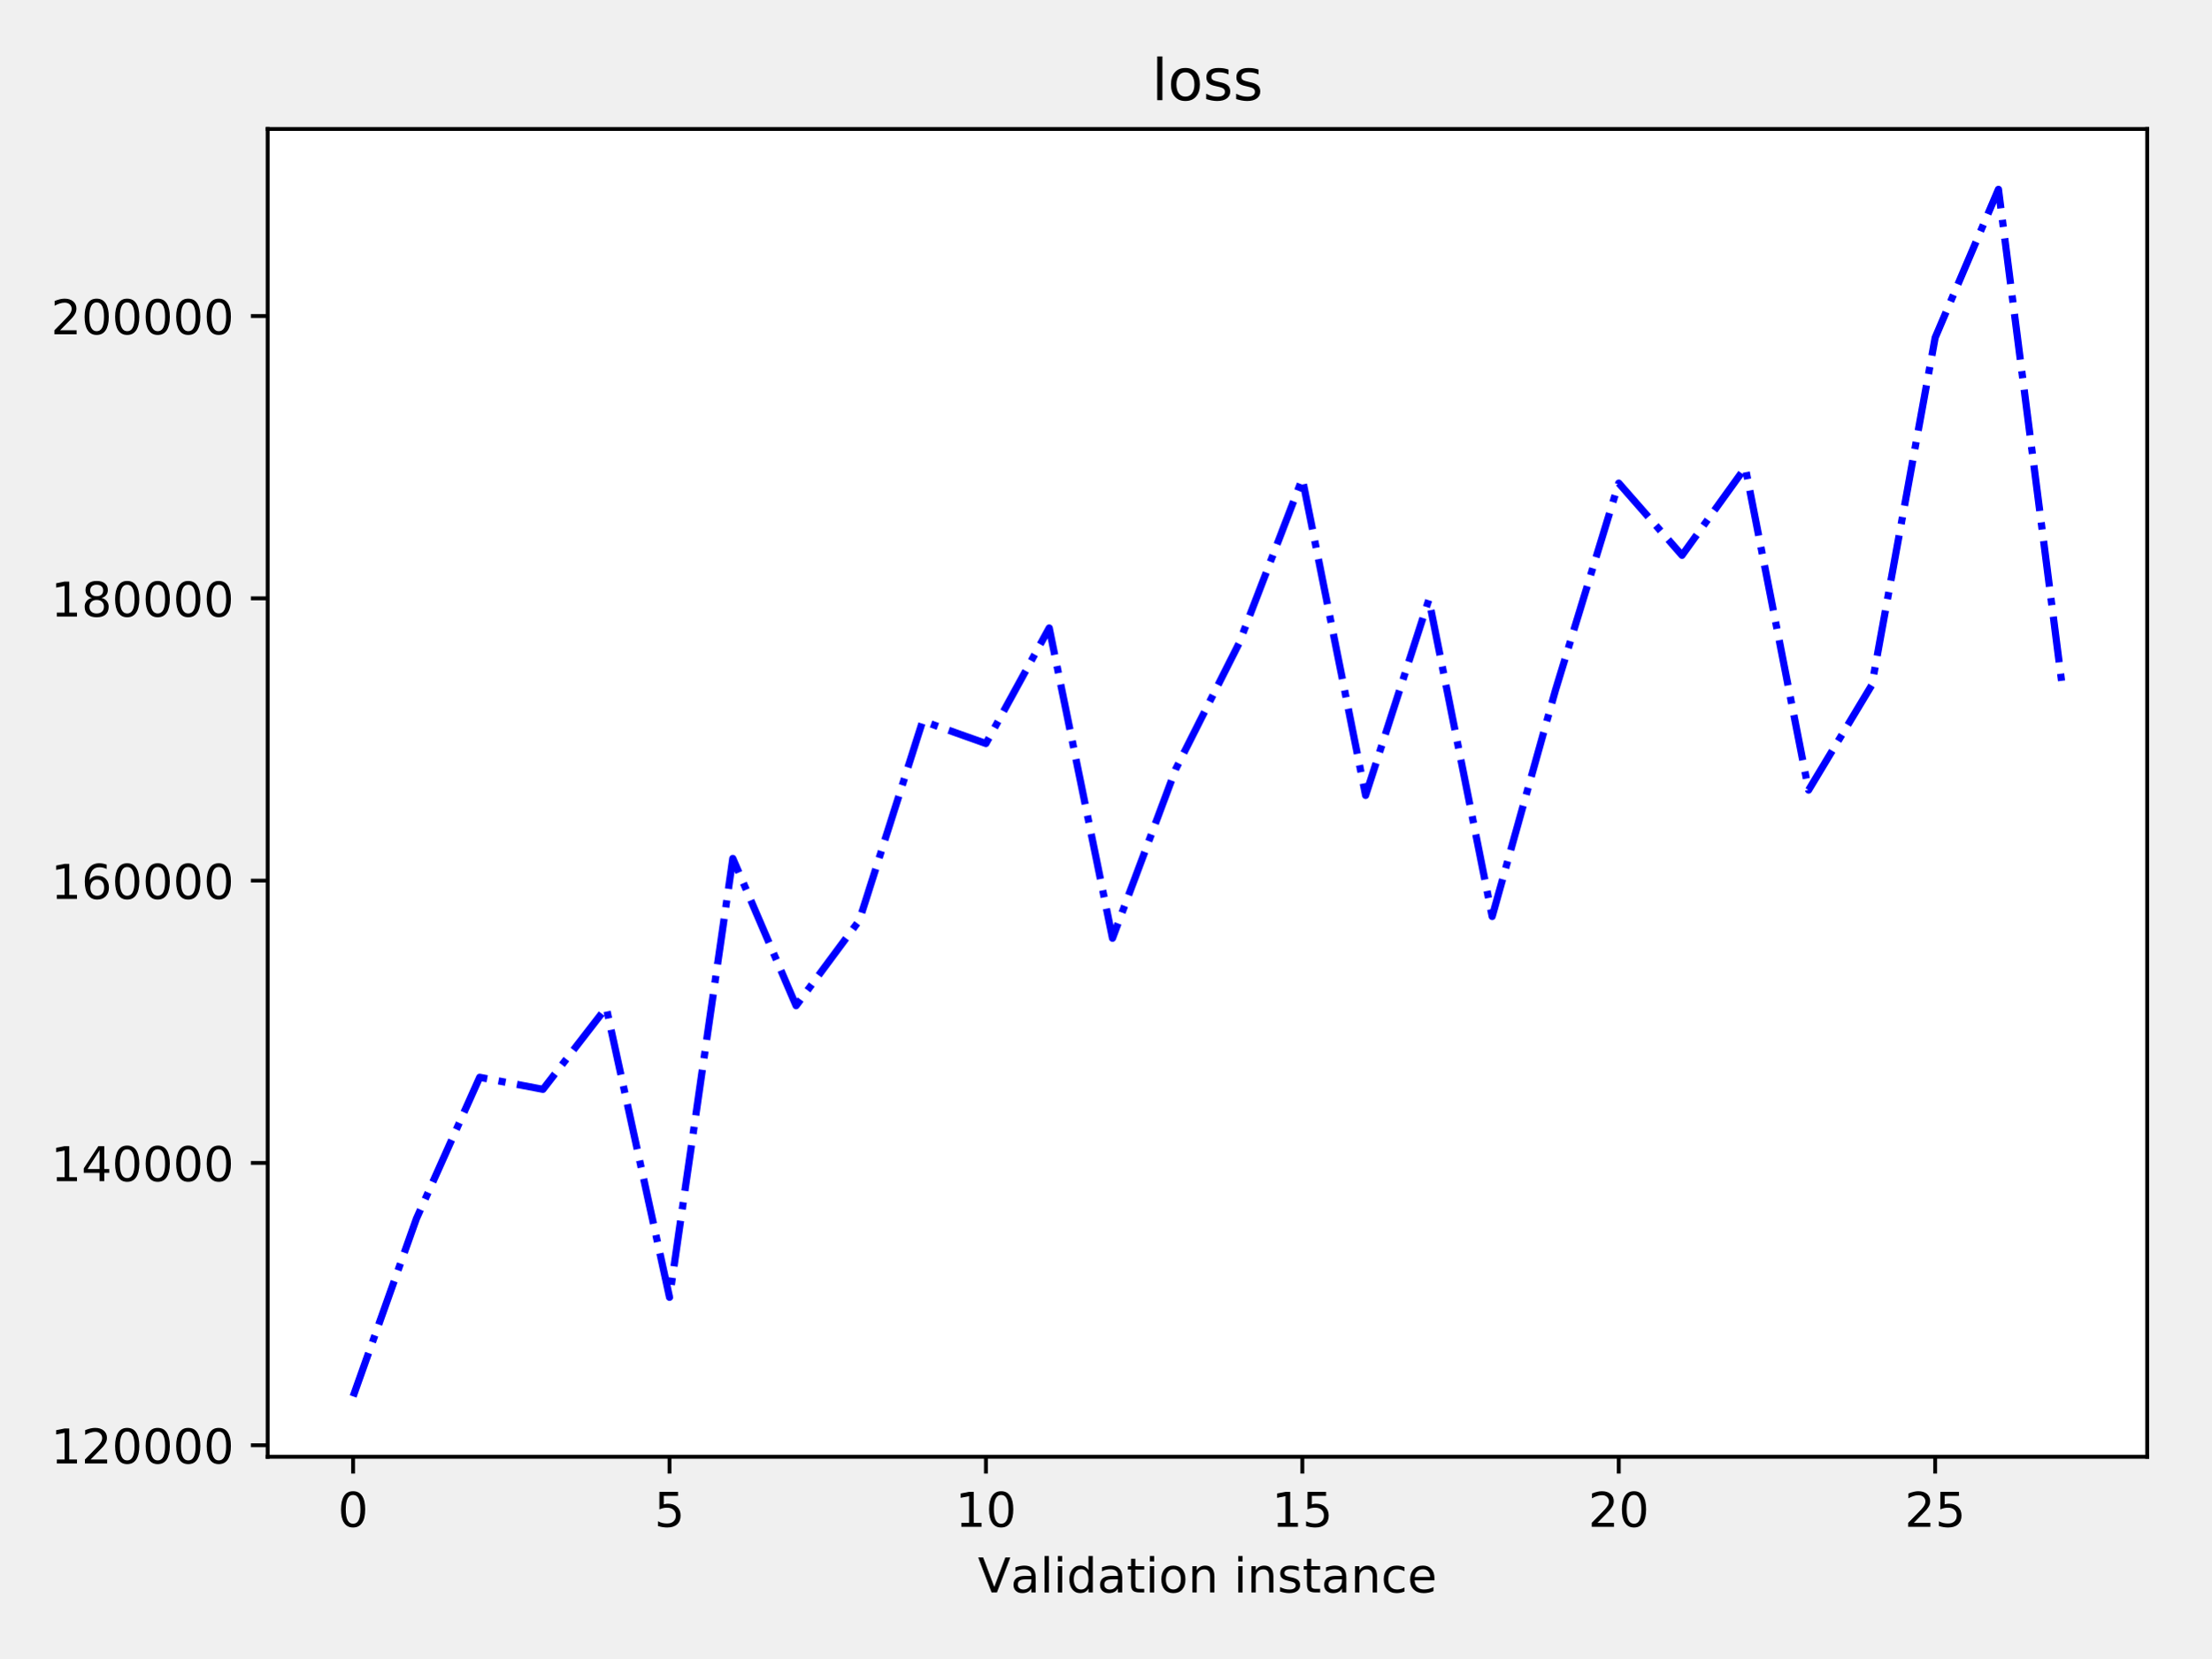
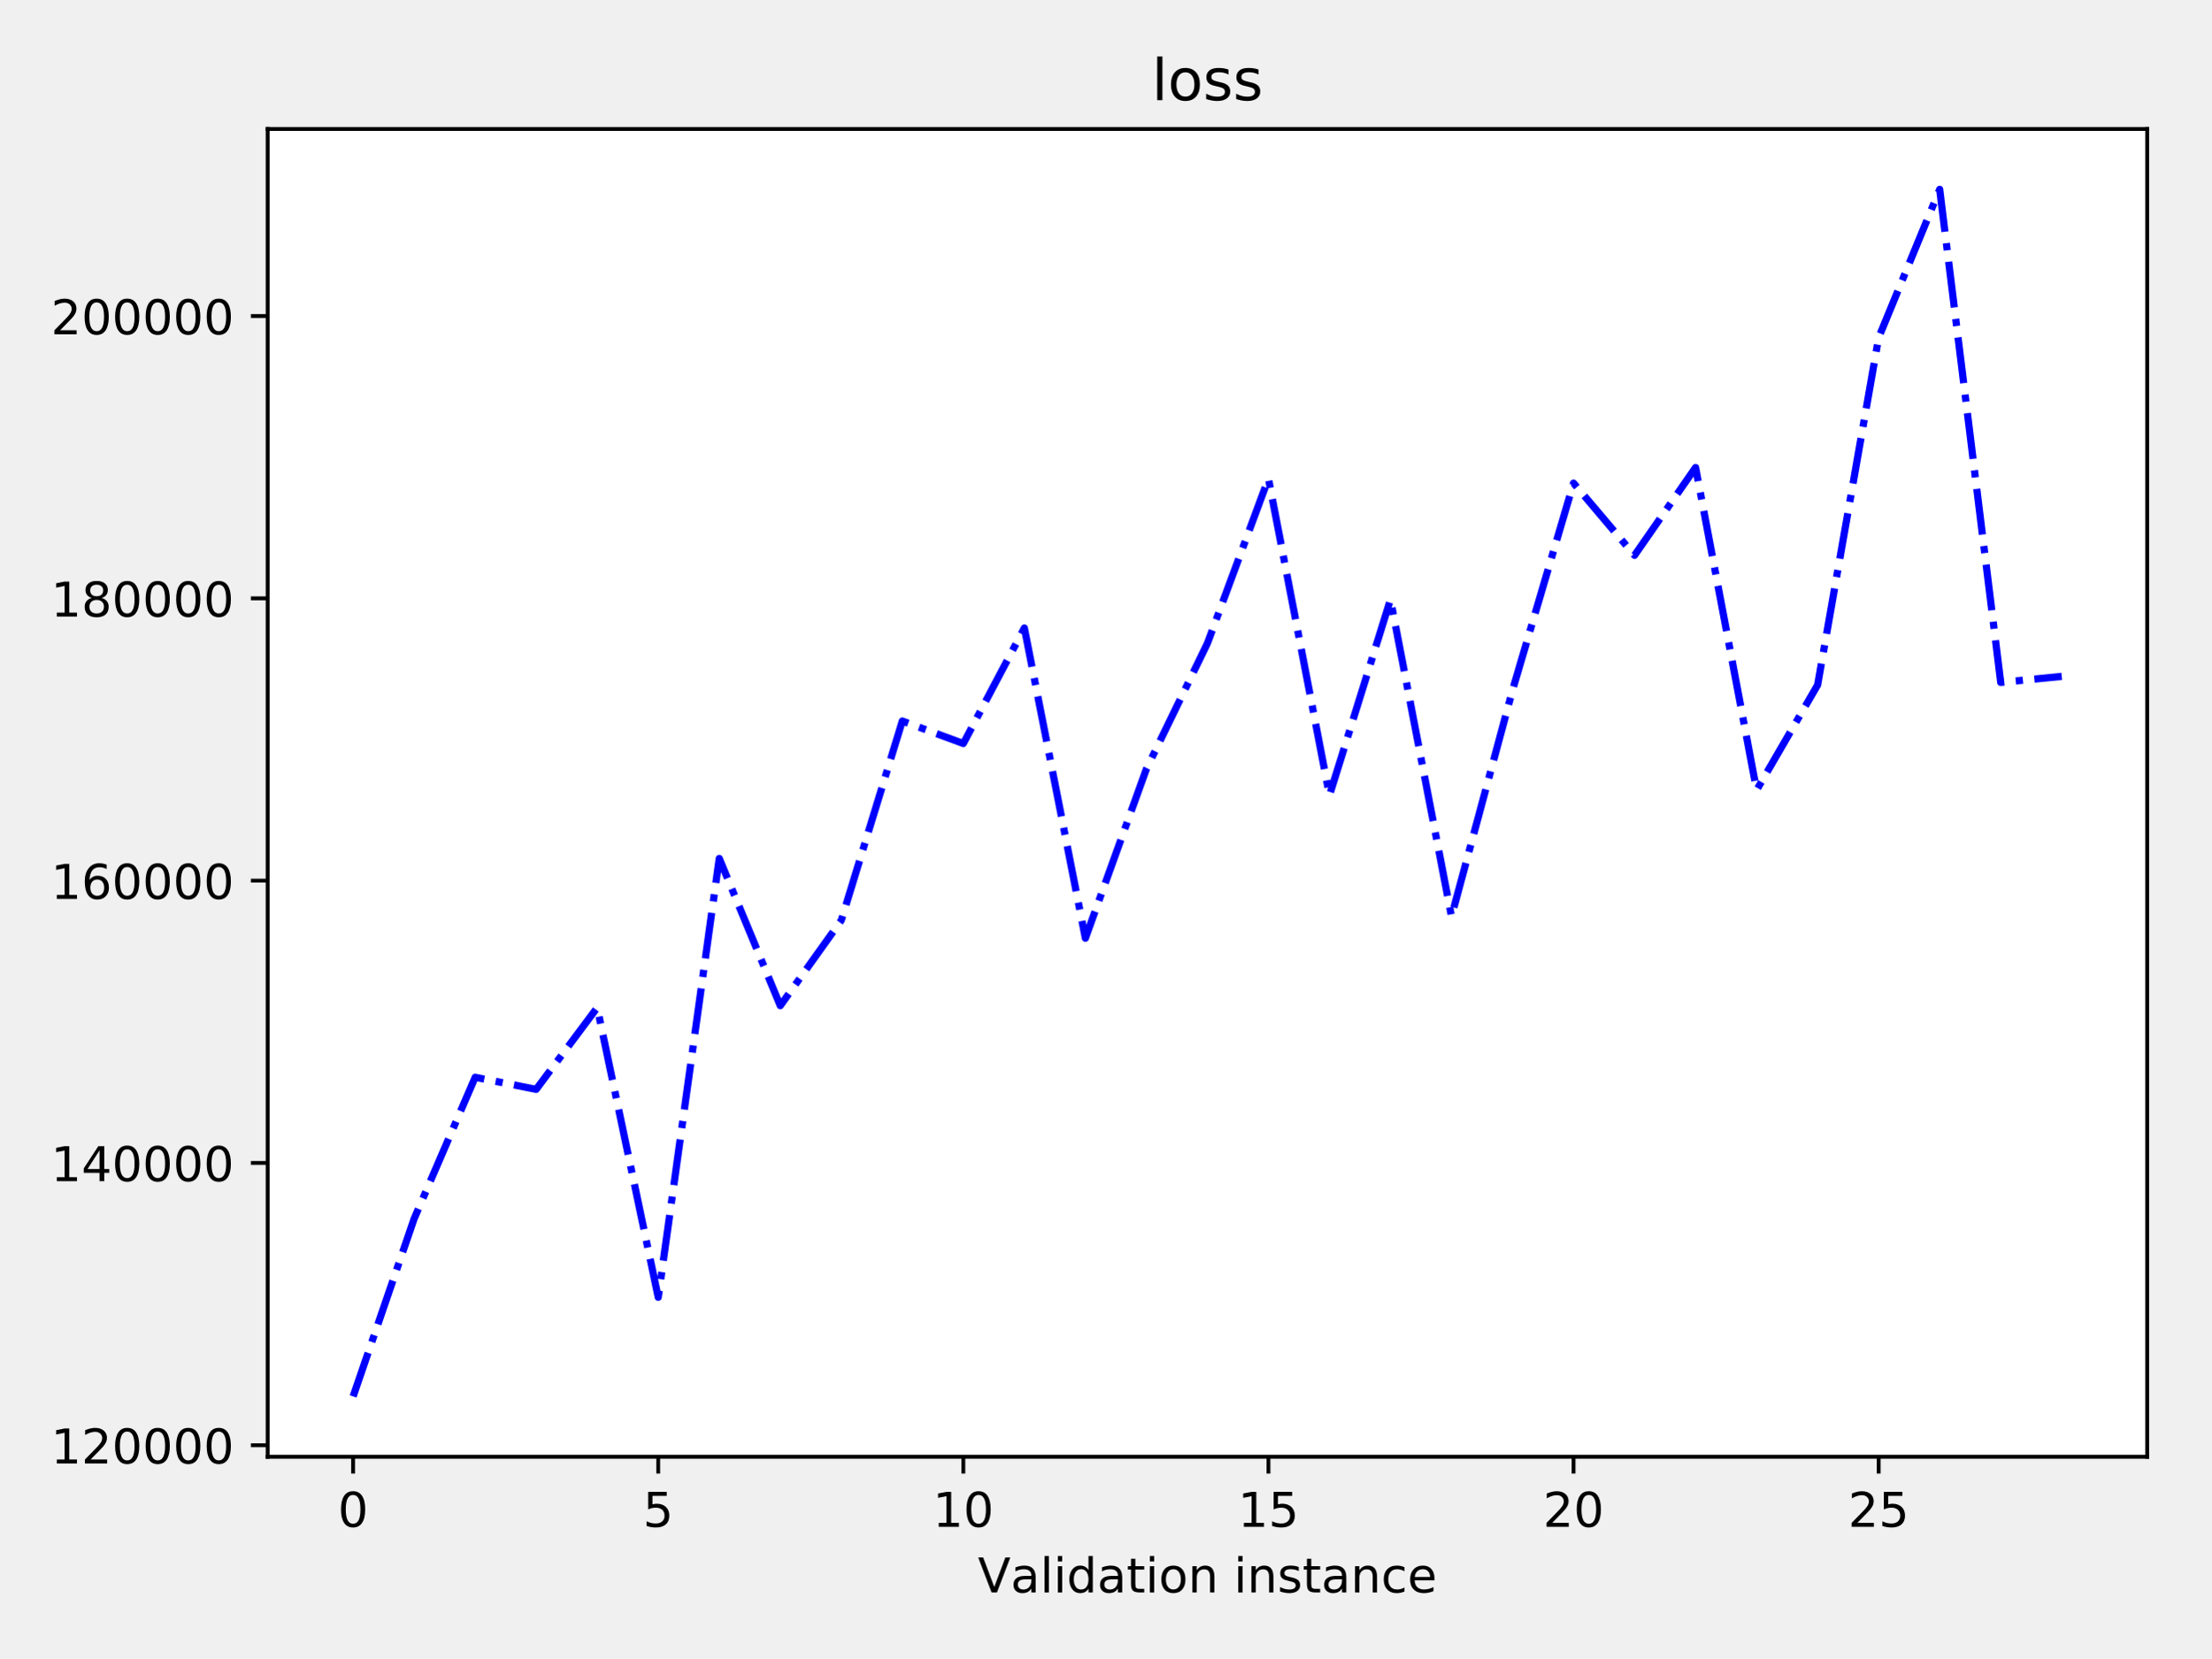
<svg xmlns="http://www.w3.org/2000/svg" xmlns:xlink="http://www.w3.org/1999/xlink" height="345.6pt" version="1.1" viewBox="0 0 460.8 345.6" width="460.8pt">
  <defs>
    <style type="text/css">
*{stroke-linecap:butt;stroke-linejoin:round;}
  </style>
  </defs>
  <g id="figure_1">
    <g id="axes_1">
      <g id="patch_1">
        <path d="M 55.78 303.64  L 447.48 303.64  L 447.48 26.88  L 55.78 26.88  z " style="fill:#ffffff;" />
      </g>
      <g id="matplotlib.axis_1">
        <g id="xtick_1">
          <g id="line2d_1">
            <defs>
-               <path d="M 0 0  L 0 3.5  " id="m71eee11171" style="stroke:#000000;stroke-width:0.8;" />
-             </defs>
-             <g>
-               <use style="stroke:#000000;stroke-width:0.8;" x="73.585" xlink:href="#m71eee11171" y="303.64" />
+               <path d="M 0 0  L 0 3.5  " id="m07bbe183f0" style="stroke:#000000;stroke-width:0.8;" />
+             </defs>
+             <g>
+               <use style="stroke:#000000;stroke-width:0.8;" x="73.585" xlink:href="#m07bbe183f0" y="303.64" />
            </g>
          </g>
          <g id="text_1">
            <defs>
              <path d="M 31.781 66.406  Q 24.172 66.406 20.328 58.906  Q 16.5 51.422 16.5 36.375  Q 16.5 21.391 20.328 13.891  Q 24.172 6.391 31.781 6.391  Q 39.453 6.391 43.281 13.891  Q 47.125 21.391 47.125 36.375  Q 47.125 51.422 43.281 58.906  Q 39.453 66.406 31.781 66.406  z M 31.781 74.219  Q 44.047 74.219 50.516 64.516  Q 56.984 54.828 56.984 36.375  Q 56.984 17.969 50.516 8.266  Q 44.047 -1.422 31.781 -1.422  Q 19.531 -1.422 13.062 8.266  Q 6.594 17.969 6.594 36.375  Q 6.594 54.828 13.062 64.516  Q 19.531 74.219 31.781 74.219  z " id="DejaVuSans-30" />
            </defs>
            <g transform="translate(70.40329 318.2384)scale(0.1 -0.1)">
              <use xlink:href="#DejaVuSans-30" />
            </g>
          </g>
        </g>
        <g id="xtick_2">
          <g id="line2d_2">
            <g>
-               <use style="stroke:#000000;stroke-width:0.8;" x="139.527" xlink:href="#m71eee11171" y="303.64" />
+               <use style="stroke:#000000;stroke-width:0.8;" x="137.172" xlink:href="#m07bbe183f0" y="303.64" />
            </g>
          </g>
          <g id="text_2">
            <defs>
              <path d="M 10.797 72.906  L 49.516 72.906  L 49.516 64.594  L 19.828 64.594  L 19.828 46.734  Q 21.969 47.469 24.109 47.828  Q 26.266 48.188 28.422 48.188  Q 40.625 48.188 47.75 41.5  Q 54.891 34.812 54.891 23.391  Q 54.891 11.625 47.562 5.094  Q 40.234 -1.422 26.906 -1.422  Q 22.312 -1.422 17.547 -0.641  Q 12.797 0.141 7.719 1.703  L 7.719 11.625  Q 12.109 9.234 16.797 8.062  Q 21.484 6.891 26.703 6.891  Q 35.156 6.891 40.078 11.328  Q 45.016 15.766 45.016 23.391  Q 45.016 31 40.078 35.438  Q 35.156 39.891 26.703 39.891  Q 22.75 39.891 18.812 39.016  Q 14.891 38.141 10.797 36.281  z " id="DejaVuSans-35" />
            </defs>
-             <g transform="translate(136.3461 318.2384)scale(0.1 -0.1)">
+             <g transform="translate(133.991 318.2384)scale(0.1 -0.1)">
              <use xlink:href="#DejaVuSans-35" />
            </g>
          </g>
        </g>
        <g id="xtick_3">
          <g id="line2d_3">
            <g>
-               <use style="stroke:#000000;stroke-width:0.8;" x="205.47" xlink:href="#m71eee11171" y="303.64" />
+               <use style="stroke:#000000;stroke-width:0.8;" x="200.76" xlink:href="#m07bbe183f0" y="303.64" />
            </g>
          </g>
          <g id="text_3">
            <defs>
              <path d="M 12.406 8.297  L 28.516 8.297  L 28.516 63.922  L 10.984 60.406  L 10.984 69.391  L 28.422 72.906  L 38.281 72.906  L 38.281 8.297  L 54.391 8.297  L 54.391 0  L 12.406 0  z " id="DejaVuSans-31" />
            </defs>
-             <g transform="translate(199.1076 318.2384)scale(0.1 -0.1)">
+             <g transform="translate(194.3974 318.2384)scale(0.1 -0.1)">
              <use xlink:href="#DejaVuSans-31" />
              <use x="63.623" xlink:href="#DejaVuSans-30" />
            </g>
          </g>
        </g>
        <g id="xtick_4">
          <g id="line2d_4">
            <g>
-               <use style="stroke:#000000;stroke-width:0.8;" x="271.413" xlink:href="#m71eee11171" y="303.64" />
+               <use style="stroke:#000000;stroke-width:0.8;" x="264.348" xlink:href="#m07bbe183f0" y="303.64" />
            </g>
          </g>
          <g id="text_4">
-             <g transform="translate(265.0503 318.2384)scale(0.1 -0.1)">
+             <g transform="translate(257.985 318.2384)scale(0.1 -0.1)">
              <use xlink:href="#DejaVuSans-31" />
              <use x="63.623" xlink:href="#DejaVuSans-35" />
            </g>
          </g>
        </g>
        <g id="xtick_5">
          <g id="line2d_5">
            <g>
-               <use style="stroke:#000000;stroke-width:0.8;" x="337.356" xlink:href="#m71eee11171" y="303.64" />
+               <use style="stroke:#000000;stroke-width:0.8;" x="327.935" xlink:href="#m07bbe183f0" y="303.64" />
            </g>
          </g>
          <g id="text_5">
            <defs>
              <path d="M 19.188 8.297  L 53.609 8.297  L 53.609 0  L 7.328 0  L 7.328 8.297  Q 12.938 14.109 22.625 23.891  Q 32.328 33.688 34.812 36.531  Q 39.547 41.844 41.422 45.531  Q 43.312 49.219 43.312 52.781  Q 43.312 58.594 39.234 62.25  Q 35.156 65.922 28.609 65.922  Q 23.969 65.922 18.812 64.312  Q 13.672 62.703 7.812 59.422  L 7.812 69.391  Q 13.766 71.781 18.938 73  Q 24.125 74.219 28.422 74.219  Q 39.75 74.219 46.484 68.547  Q 53.219 62.891 53.219 53.422  Q 53.219 48.922 51.531 44.891  Q 49.859 40.875 45.406 35.406  Q 44.188 33.984 37.641 27.219  Q 31.109 20.453 19.188 8.297  z " id="DejaVuSans-32" />
            </defs>
-             <g transform="translate(330.9931 318.2384)scale(0.1 -0.1)">
+             <g transform="translate(321.5727 318.2384)scale(0.1 -0.1)">
              <use xlink:href="#DejaVuSans-32" />
              <use x="63.623" xlink:href="#DejaVuSans-30" />
            </g>
          </g>
        </g>
        <g id="xtick_6">
          <g id="line2d_6">
            <g>
-               <use style="stroke:#000000;stroke-width:0.8;" x="403.298" xlink:href="#m71eee11171" y="303.64" />
+               <use style="stroke:#000000;stroke-width:0.8;" x="391.523" xlink:href="#m07bbe183f0" y="303.64" />
            </g>
          </g>
          <g id="text_6">
-             <g transform="translate(396.9359 318.2384)scale(0.1 -0.1)">
+             <g transform="translate(385.1604 318.2384)scale(0.1 -0.1)">
              <use xlink:href="#DejaVuSans-32" />
              <use x="63.623" xlink:href="#DejaVuSans-35" />
            </g>
          </g>
        </g>
        <g id="text_7">
          <defs>
            <path d="M 28.609 0  L 0.781 72.906  L 11.078 72.906  L 34.188 11.531  L 57.328 72.906  L 67.578 72.906  L 39.797 0  z " id="DejaVuSans-56" />
            <path d="M 34.281 27.484  Q 23.391 27.484 19.188 25  Q 14.984 22.516 14.984 16.5  Q 14.984 11.719 18.141 8.906  Q 21.297 6.109 26.703 6.109  Q 34.188 6.109 38.703 11.406  Q 43.219 16.703 43.219 25.484  L 43.219 27.484  z M 52.203 31.203  L 52.203 0  L 43.219 0  L 43.219 8.297  Q 40.141 3.328 35.547 0.953  Q 30.953 -1.422 24.312 -1.422  Q 15.922 -1.422 10.953 3.297  Q 6 8.016 6 15.922  Q 6 25.141 12.172 29.828  Q 18.359 34.516 30.609 34.516  L 43.219 34.516  L 43.219 35.406  Q 43.219 41.609 39.141 45  Q 35.062 48.391 27.688 48.391  Q 23 48.391 18.547 47.266  Q 14.109 46.141 10.016 43.891  L 10.016 52.203  Q 14.938 54.109 19.578 55.047  Q 24.219 56 28.609 56  Q 40.484 56 46.344 49.844  Q 52.203 43.703 52.203 31.203  z " id="DejaVuSans-61" />
            <path d="M 9.422 75.984  L 18.406 75.984  L 18.406 0  L 9.422 0  z " id="DejaVuSans-6c" />
            <path d="M 9.422 54.688  L 18.406 54.688  L 18.406 0  L 9.422 0  z M 9.422 75.984  L 18.406 75.984  L 18.406 64.594  L 9.422 64.594  z " id="DejaVuSans-69" />
            <path d="M 45.406 46.391  L 45.406 75.984  L 54.391 75.984  L 54.391 0  L 45.406 0  L 45.406 8.203  Q 42.578 3.328 38.25 0.953  Q 33.938 -1.422 27.875 -1.422  Q 17.969 -1.422 11.734 6.484  Q 5.516 14.406 5.516 27.297  Q 5.516 40.188 11.734 48.094  Q 17.969 56 27.875 56  Q 33.938 56 38.25 53.625  Q 42.578 51.266 45.406 46.391  z M 14.797 27.297  Q 14.797 17.391 18.875 11.75  Q 22.953 6.109 30.078 6.109  Q 37.203 6.109 41.297 11.75  Q 45.406 17.391 45.406 27.297  Q 45.406 37.203 41.297 42.844  Q 37.203 48.484 30.078 48.484  Q 22.953 48.484 18.875 42.844  Q 14.797 37.203 14.797 27.297  z " id="DejaVuSans-64" />
            <path d="M 18.312 70.219  L 18.312 54.688  L 36.812 54.688  L 36.812 47.703  L 18.312 47.703  L 18.312 18.016  Q 18.312 11.328 20.141 9.422  Q 21.969 7.516 27.594 7.516  L 36.812 7.516  L 36.812 0  L 27.594 0  Q 17.188 0 13.234 3.875  Q 9.281 7.766 9.281 18.016  L 9.281 47.703  L 2.688 47.703  L 2.688 54.688  L 9.281 54.688  L 9.281 70.219  z " id="DejaVuSans-74" />
            <path d="M 30.609 48.391  Q 23.391 48.391 19.188 42.75  Q 14.984 37.109 14.984 27.297  Q 14.984 17.484 19.156 11.844  Q 23.344 6.203 30.609 6.203  Q 37.797 6.203 41.984 11.859  Q 46.188 17.531 46.188 27.297  Q 46.188 37.016 41.984 42.703  Q 37.797 48.391 30.609 48.391  z M 30.609 56  Q 42.328 56 49.016 48.375  Q 55.719 40.766 55.719 27.297  Q 55.719 13.875 49.016 6.219  Q 42.328 -1.422 30.609 -1.422  Q 18.844 -1.422 12.172 6.219  Q 5.516 13.875 5.516 27.297  Q 5.516 40.766 12.172 48.375  Q 18.844 56 30.609 56  z " id="DejaVuSans-6f" />
            <path d="M 54.891 33.016  L 54.891 0  L 45.906 0  L 45.906 32.719  Q 45.906 40.484 42.875 44.328  Q 39.844 48.188 33.797 48.188  Q 26.516 48.188 22.312 43.547  Q 18.109 38.922 18.109 30.906  L 18.109 0  L 9.078 0  L 9.078 54.688  L 18.109 54.688  L 18.109 46.188  Q 21.344 51.125 25.703 53.562  Q 30.078 56 35.797 56  Q 45.219 56 50.047 50.172  Q 54.891 44.344 54.891 33.016  z " id="DejaVuSans-6e" />
            <path id="DejaVuSans-20" />
            <path d="M 44.281 53.078  L 44.281 44.578  Q 40.484 46.531 36.375 47.5  Q 32.281 48.484 27.875 48.484  Q 21.188 48.484 17.844 46.438  Q 14.5 44.391 14.5 40.281  Q 14.5 37.156 16.891 35.375  Q 19.281 33.594 26.516 31.984  L 29.594 31.297  Q 39.156 29.25 43.188 25.516  Q 47.219 21.781 47.219 15.094  Q 47.219 7.469 41.188 3.016  Q 35.156 -1.422 24.609 -1.422  Q 20.219 -1.422 15.453 -0.562  Q 10.688 0.297 5.422 2  L 5.422 11.281  Q 10.406 8.688 15.234 7.391  Q 20.062 6.109 24.812 6.109  Q 31.156 6.109 34.562 8.281  Q 37.984 10.453 37.984 14.406  Q 37.984 18.062 35.516 20.016  Q 33.062 21.969 24.703 23.781  L 21.578 24.516  Q 13.234 26.266 9.516 29.906  Q 5.812 33.547 5.812 39.891  Q 5.812 47.609 11.281 51.797  Q 16.75 56 26.812 56  Q 31.781 56 36.172 55.266  Q 40.578 54.547 44.281 53.078  z " id="DejaVuSans-73" />
            <path d="M 48.781 52.594  L 48.781 44.188  Q 44.969 46.297 41.141 47.344  Q 37.312 48.391 33.406 48.391  Q 24.656 48.391 19.812 42.844  Q 14.984 37.312 14.984 27.297  Q 14.984 17.281 19.812 11.734  Q 24.656 6.203 33.406 6.203  Q 37.312 6.203 41.141 7.25  Q 44.969 8.297 48.781 10.406  L 48.781 2.094  Q 45.016 0.344 40.984 -0.531  Q 36.969 -1.422 32.422 -1.422  Q 20.062 -1.422 12.781 6.344  Q 5.516 14.109 5.516 27.297  Q 5.516 40.672 12.859 48.328  Q 20.219 56 33.016 56  Q 37.156 56 41.109 55.141  Q 45.062 54.297 48.781 52.594  z " id="DejaVuSans-63" />
            <path d="M 56.203 29.594  L 56.203 25.203  L 14.891 25.203  Q 15.484 15.922 20.484 11.062  Q 25.484 6.203 34.422 6.203  Q 39.594 6.203 44.453 7.469  Q 49.312 8.734 54.109 11.281  L 54.109 2.781  Q 49.266 0.734 44.188 -0.344  Q 39.109 -1.422 33.891 -1.422  Q 20.797 -1.422 13.156 6.188  Q 5.516 13.812 5.516 26.812  Q 5.516 40.234 12.766 48.109  Q 20.016 56 32.328 56  Q 43.359 56 49.781 48.891  Q 56.203 41.797 56.203 29.594  z M 47.219 32.234  Q 47.125 39.594 43.094 43.984  Q 39.062 48.391 32.422 48.391  Q 24.906 48.391 20.391 44.141  Q 15.875 39.891 15.188 32.172  z " id="DejaVuSans-65" />
          </defs>
          <g transform="translate(203.787 331.9166)scale(0.1 -0.1)">
            <use xlink:href="#DejaVuSans-56" />
            <use x="68.299" xlink:href="#DejaVuSans-61" />
            <use x="129.578" xlink:href="#DejaVuSans-6c" />
            <use x="157.361" xlink:href="#DejaVuSans-69" />
            <use x="185.145" xlink:href="#DejaVuSans-64" />
            <use x="248.621" xlink:href="#DejaVuSans-61" />
            <use x="309.9" xlink:href="#DejaVuSans-74" />
            <use x="349.109" xlink:href="#DejaVuSans-69" />
            <use x="376.893" xlink:href="#DejaVuSans-6f" />
            <use x="438.074" xlink:href="#DejaVuSans-6e" />
            <use x="501.453" xlink:href="#DejaVuSans-20" />
            <use x="533.24" xlink:href="#DejaVuSans-69" />
            <use x="561.023" xlink:href="#DejaVuSans-6e" />
            <use x="624.402" xlink:href="#DejaVuSans-73" />
            <use x="676.502" xlink:href="#DejaVuSans-74" />
            <use x="715.711" xlink:href="#DejaVuSans-61" />
            <use x="776.99" xlink:href="#DejaVuSans-6e" />
            <use x="840.369" xlink:href="#DejaVuSans-63" />
            <use x="895.35" xlink:href="#DejaVuSans-65" />
          </g>
        </g>
      </g>
      <g id="matplotlib.axis_2">
        <g id="ytick_1">
          <g id="line2d_7">
            <defs>
-               <path d="M 0 0  L -3.5 0  " id="m6ba42a439f" style="stroke:#000000;stroke-width:0.8;" />
-             </defs>
-             <g>
-               <use style="stroke:#000000;stroke-width:0.8;" x="55.78" xlink:href="#m6ba42a439f" y="301.234" />
+               <path d="M 0 0  L -3.5 0  " id="mdcbb1a5fa4" style="stroke:#000000;stroke-width:0.8;" />
+             </defs>
+             <g>
+               <use style="stroke:#000000;stroke-width:0.8;" x="55.78" xlink:href="#mdcbb1a5fa4" y="301.234" />
            </g>
          </g>
          <g id="text_8">
            <g transform="translate(10.605 305.0332)scale(0.1 -0.1)">
              <use xlink:href="#DejaVuSans-31" />
              <use x="63.623" xlink:href="#DejaVuSans-32" />
              <use x="127.246" xlink:href="#DejaVuSans-30" />
              <use x="190.869" xlink:href="#DejaVuSans-30" />
              <use x="254.492" xlink:href="#DejaVuSans-30" />
              <use x="318.115" xlink:href="#DejaVuSans-30" />
            </g>
          </g>
        </g>
        <g id="ytick_2">
          <g id="line2d_8">
            <g>
-               <use style="stroke:#000000;stroke-width:0.8;" x="55.78" xlink:href="#m6ba42a439f" y="242.393" />
+               <use style="stroke:#000000;stroke-width:0.8;" x="55.78" xlink:href="#mdcbb1a5fa4" y="242.393" />
            </g>
          </g>
          <g id="text_9">
            <defs>
              <path d="M 37.797 64.312  L 12.891 25.391  L 37.797 25.391  z M 35.203 72.906  L 47.609 72.906  L 47.609 25.391  L 58.016 25.391  L 58.016 17.188  L 47.609 17.188  L 47.609 0  L 37.797 0  L 37.797 17.188  L 4.891 17.188  L 4.891 26.703  z " id="DejaVuSans-34" />
            </defs>
            <g transform="translate(10.605 246.1922)scale(0.1 -0.1)">
              <use xlink:href="#DejaVuSans-31" />
              <use x="63.623" xlink:href="#DejaVuSans-34" />
              <use x="127.246" xlink:href="#DejaVuSans-30" />
              <use x="190.869" xlink:href="#DejaVuSans-30" />
              <use x="254.492" xlink:href="#DejaVuSans-30" />
              <use x="318.115" xlink:href="#DejaVuSans-30" />
            </g>
          </g>
        </g>
        <g id="ytick_3">
          <g id="line2d_9">
            <g>
-               <use style="stroke:#000000;stroke-width:0.8;" x="55.78" xlink:href="#m6ba42a439f" y="183.552" />
+               <use style="stroke:#000000;stroke-width:0.8;" x="55.78" xlink:href="#mdcbb1a5fa4" y="183.552" />
            </g>
          </g>
          <g id="text_10">
            <defs>
              <path d="M 33.016 40.375  Q 26.375 40.375 22.484 35.828  Q 18.609 31.297 18.609 23.391  Q 18.609 15.531 22.484 10.953  Q 26.375 6.391 33.016 6.391  Q 39.656 6.391 43.531 10.953  Q 47.406 15.531 47.406 23.391  Q 47.406 31.297 43.531 35.828  Q 39.656 40.375 33.016 40.375  z M 52.594 71.297  L 52.594 62.312  Q 48.875 64.062 45.094 64.984  Q 41.312 65.922 37.594 65.922  Q 27.828 65.922 22.672 59.328  Q 17.531 52.734 16.797 39.406  Q 19.672 43.656 24.016 45.922  Q 28.375 48.188 33.594 48.188  Q 44.578 48.188 50.953 41.516  Q 57.328 34.859 57.328 23.391  Q 57.328 12.156 50.688 5.359  Q 44.047 -1.422 33.016 -1.422  Q 20.359 -1.422 13.672 8.266  Q 6.984 17.969 6.984 36.375  Q 6.984 53.656 15.188 63.938  Q 23.391 74.219 37.203 74.219  Q 40.922 74.219 44.703 73.484  Q 48.484 72.75 52.594 71.297  z " id="DejaVuSans-36" />
            </defs>
            <g transform="translate(10.605 187.3511)scale(0.1 -0.1)">
              <use xlink:href="#DejaVuSans-31" />
              <use x="63.623" xlink:href="#DejaVuSans-36" />
              <use x="127.246" xlink:href="#DejaVuSans-30" />
              <use x="190.869" xlink:href="#DejaVuSans-30" />
              <use x="254.492" xlink:href="#DejaVuSans-30" />
              <use x="318.115" xlink:href="#DejaVuSans-30" />
            </g>
          </g>
        </g>
        <g id="ytick_4">
          <g id="line2d_10">
            <g>
-               <use style="stroke:#000000;stroke-width:0.8;" x="55.78" xlink:href="#m6ba42a439f" y="124.711" />
+               <use style="stroke:#000000;stroke-width:0.8;" x="55.78" xlink:href="#mdcbb1a5fa4" y="124.711" />
            </g>
          </g>
          <g id="text_11">
            <defs>
              <path d="M 31.781 34.625  Q 24.75 34.625 20.719 30.859  Q 16.703 27.094 16.703 20.516  Q 16.703 13.922 20.719 10.156  Q 24.75 6.391 31.781 6.391  Q 38.812 6.391 42.859 10.172  Q 46.922 13.969 46.922 20.516  Q 46.922 27.094 42.891 30.859  Q 38.875 34.625 31.781 34.625  z M 21.922 38.812  Q 15.578 40.375 12.031 44.719  Q 8.5 49.078 8.5 55.328  Q 8.5 64.062 14.719 69.141  Q 20.953 74.219 31.781 74.219  Q 42.672 74.219 48.875 69.141  Q 55.078 64.062 55.078 55.328  Q 55.078 49.078 51.531 44.719  Q 48 40.375 41.703 38.812  Q 48.828 37.156 52.797 32.312  Q 56.781 27.484 56.781 20.516  Q 56.781 9.906 50.312 4.234  Q 43.844 -1.422 31.781 -1.422  Q 19.734 -1.422 13.25 4.234  Q 6.781 9.906 6.781 20.516  Q 6.781 27.484 10.781 32.312  Q 14.797 37.156 21.922 38.812  z M 18.312 54.391  Q 18.312 48.734 21.844 45.562  Q 25.391 42.391 31.781 42.391  Q 38.141 42.391 41.719 45.562  Q 45.312 48.734 45.312 54.391  Q 45.312 60.062 41.719 63.234  Q 38.141 66.406 31.781 66.406  Q 25.391 66.406 21.844 63.234  Q 18.312 60.062 18.312 54.391  z " id="DejaVuSans-38" />
            </defs>
            <g transform="translate(10.605 128.51)scale(0.1 -0.1)">
              <use xlink:href="#DejaVuSans-31" />
              <use x="63.623" xlink:href="#DejaVuSans-38" />
              <use x="127.246" xlink:href="#DejaVuSans-30" />
              <use x="190.869" xlink:href="#DejaVuSans-30" />
              <use x="254.492" xlink:href="#DejaVuSans-30" />
              <use x="318.115" xlink:href="#DejaVuSans-30" />
            </g>
          </g>
        </g>
        <g id="ytick_5">
          <g id="line2d_11">
            <g>
-               <use style="stroke:#000000;stroke-width:0.8;" x="55.78" xlink:href="#m6ba42a439f" y="65.87" />
+               <use style="stroke:#000000;stroke-width:0.8;" x="55.78" xlink:href="#mdcbb1a5fa4" y="65.87" />
            </g>
          </g>
          <g id="text_12">
            <g transform="translate(10.605 69.66893)scale(0.1 -0.1)">
              <use xlink:href="#DejaVuSans-32" />
              <use x="63.623" xlink:href="#DejaVuSans-30" />
              <use x="127.246" xlink:href="#DejaVuSans-30" />
              <use x="190.869" xlink:href="#DejaVuSans-30" />
              <use x="254.492" xlink:href="#DejaVuSans-30" />
              <use x="318.115" xlink:href="#DejaVuSans-30" />
            </g>
          </g>
        </g>
      </g>
      <g id="line2d_12">
-         <path clip-path="url(#p4dfa929c0c)" d="M 73.585 291.06  L 86.773 254.013  L 99.962 224.547  L 113.15 227.052  L 126.339 210.016  L 139.527 270.4  L 152.716 178.928  L 165.904 209.619  L 179.093 191.821  L 192.282 150.281  L 205.47 154.966  L 218.659 130.888  L 231.847 195.563  L 245.036 160.276  L 258.224 134.084  L 271.413 99.74  L 284.601 165.788  L 297.79 124.947  L 310.978 191.029  L 324.167 143.856  L 337.356 100.693  L 350.544 115.739  L 363.733 97.435  L 376.921 164.676  L 390.11 142.762  L 403.298 70.372  L 416.487 39.46  L 429.675 142.231  " style="fill:none;stroke:#0000ff;stroke-dasharray:9.6,2.4,1.5,2.4;stroke-dashoffset:0;stroke-width:1.5;" />
+         <path clip-path="url(#pb3ce3afe94)" d="M 73.585 291.06  L 86.302 254.013  L 99.02 224.547  L 111.737 227.052  L 124.455 210.016  L 137.172 270.4  L 149.89 178.928  L 162.607 209.619  L 175.325 191.821  L 188.042 150.281  L 200.76 154.966  L 213.477 130.888  L 226.195 195.563  L 238.912 160.276  L 251.63 134.084  L 264.348 99.74  L 277.065 165.788  L 289.783 124.947  L 302.5 191.029  L 315.218 143.856  L 327.935 100.693  L 340.653 115.739  L 353.37 97.435  L 366.088 164.676  L 378.805 142.762  L 391.523 70.372  L 404.24 39.46  L 416.958 142.231  L 429.675 140.981  " style="fill:none;stroke:#0000ff;stroke-dasharray:9.6,2.4,1.5,2.4;stroke-dashoffset:0;stroke-width:1.5;" />
      </g>
      <g id="patch_2">
        <path d="M 55.78 303.64  L 55.78 26.88  " style="fill:none;stroke:#000000;stroke-linecap:square;stroke-linejoin:miter;stroke-width:0.8;" />
      </g>
      <g id="patch_3">
        <path d="M 447.48 303.64  L 447.48 26.88  " style="fill:none;stroke:#000000;stroke-linecap:square;stroke-linejoin:miter;stroke-width:0.8;" />
      </g>
      <g id="patch_4">
        <path d="M 55.78 303.64  L 447.48 303.64  " style="fill:none;stroke:#000000;stroke-linecap:square;stroke-linejoin:miter;stroke-width:0.8;" />
      </g>
      <g id="patch_5">
        <path d="M 55.78 26.88  L 447.48 26.88  " style="fill:none;stroke:#000000;stroke-linecap:square;stroke-linejoin:miter;stroke-width:0.8;" />
      </g>
      <g id="text_13">
        <g transform="translate(240.0406 20.88)scale(0.12 -0.12)">
          <use xlink:href="#DejaVuSans-6c" />
          <use x="27.783" xlink:href="#DejaVuSans-6f" />
          <use x="88.965" xlink:href="#DejaVuSans-73" />
          <use x="141.064" xlink:href="#DejaVuSans-73" />
        </g>
      </g>
    </g>
  </g>
  <defs>
-     <clipPath id="p4dfa929c0c">
+     <clipPath id="pb3ce3afe94">
      <rect height="276.76" width="391.7" x="55.78" y="26.88" />
    </clipPath>
  </defs>
</svg>
